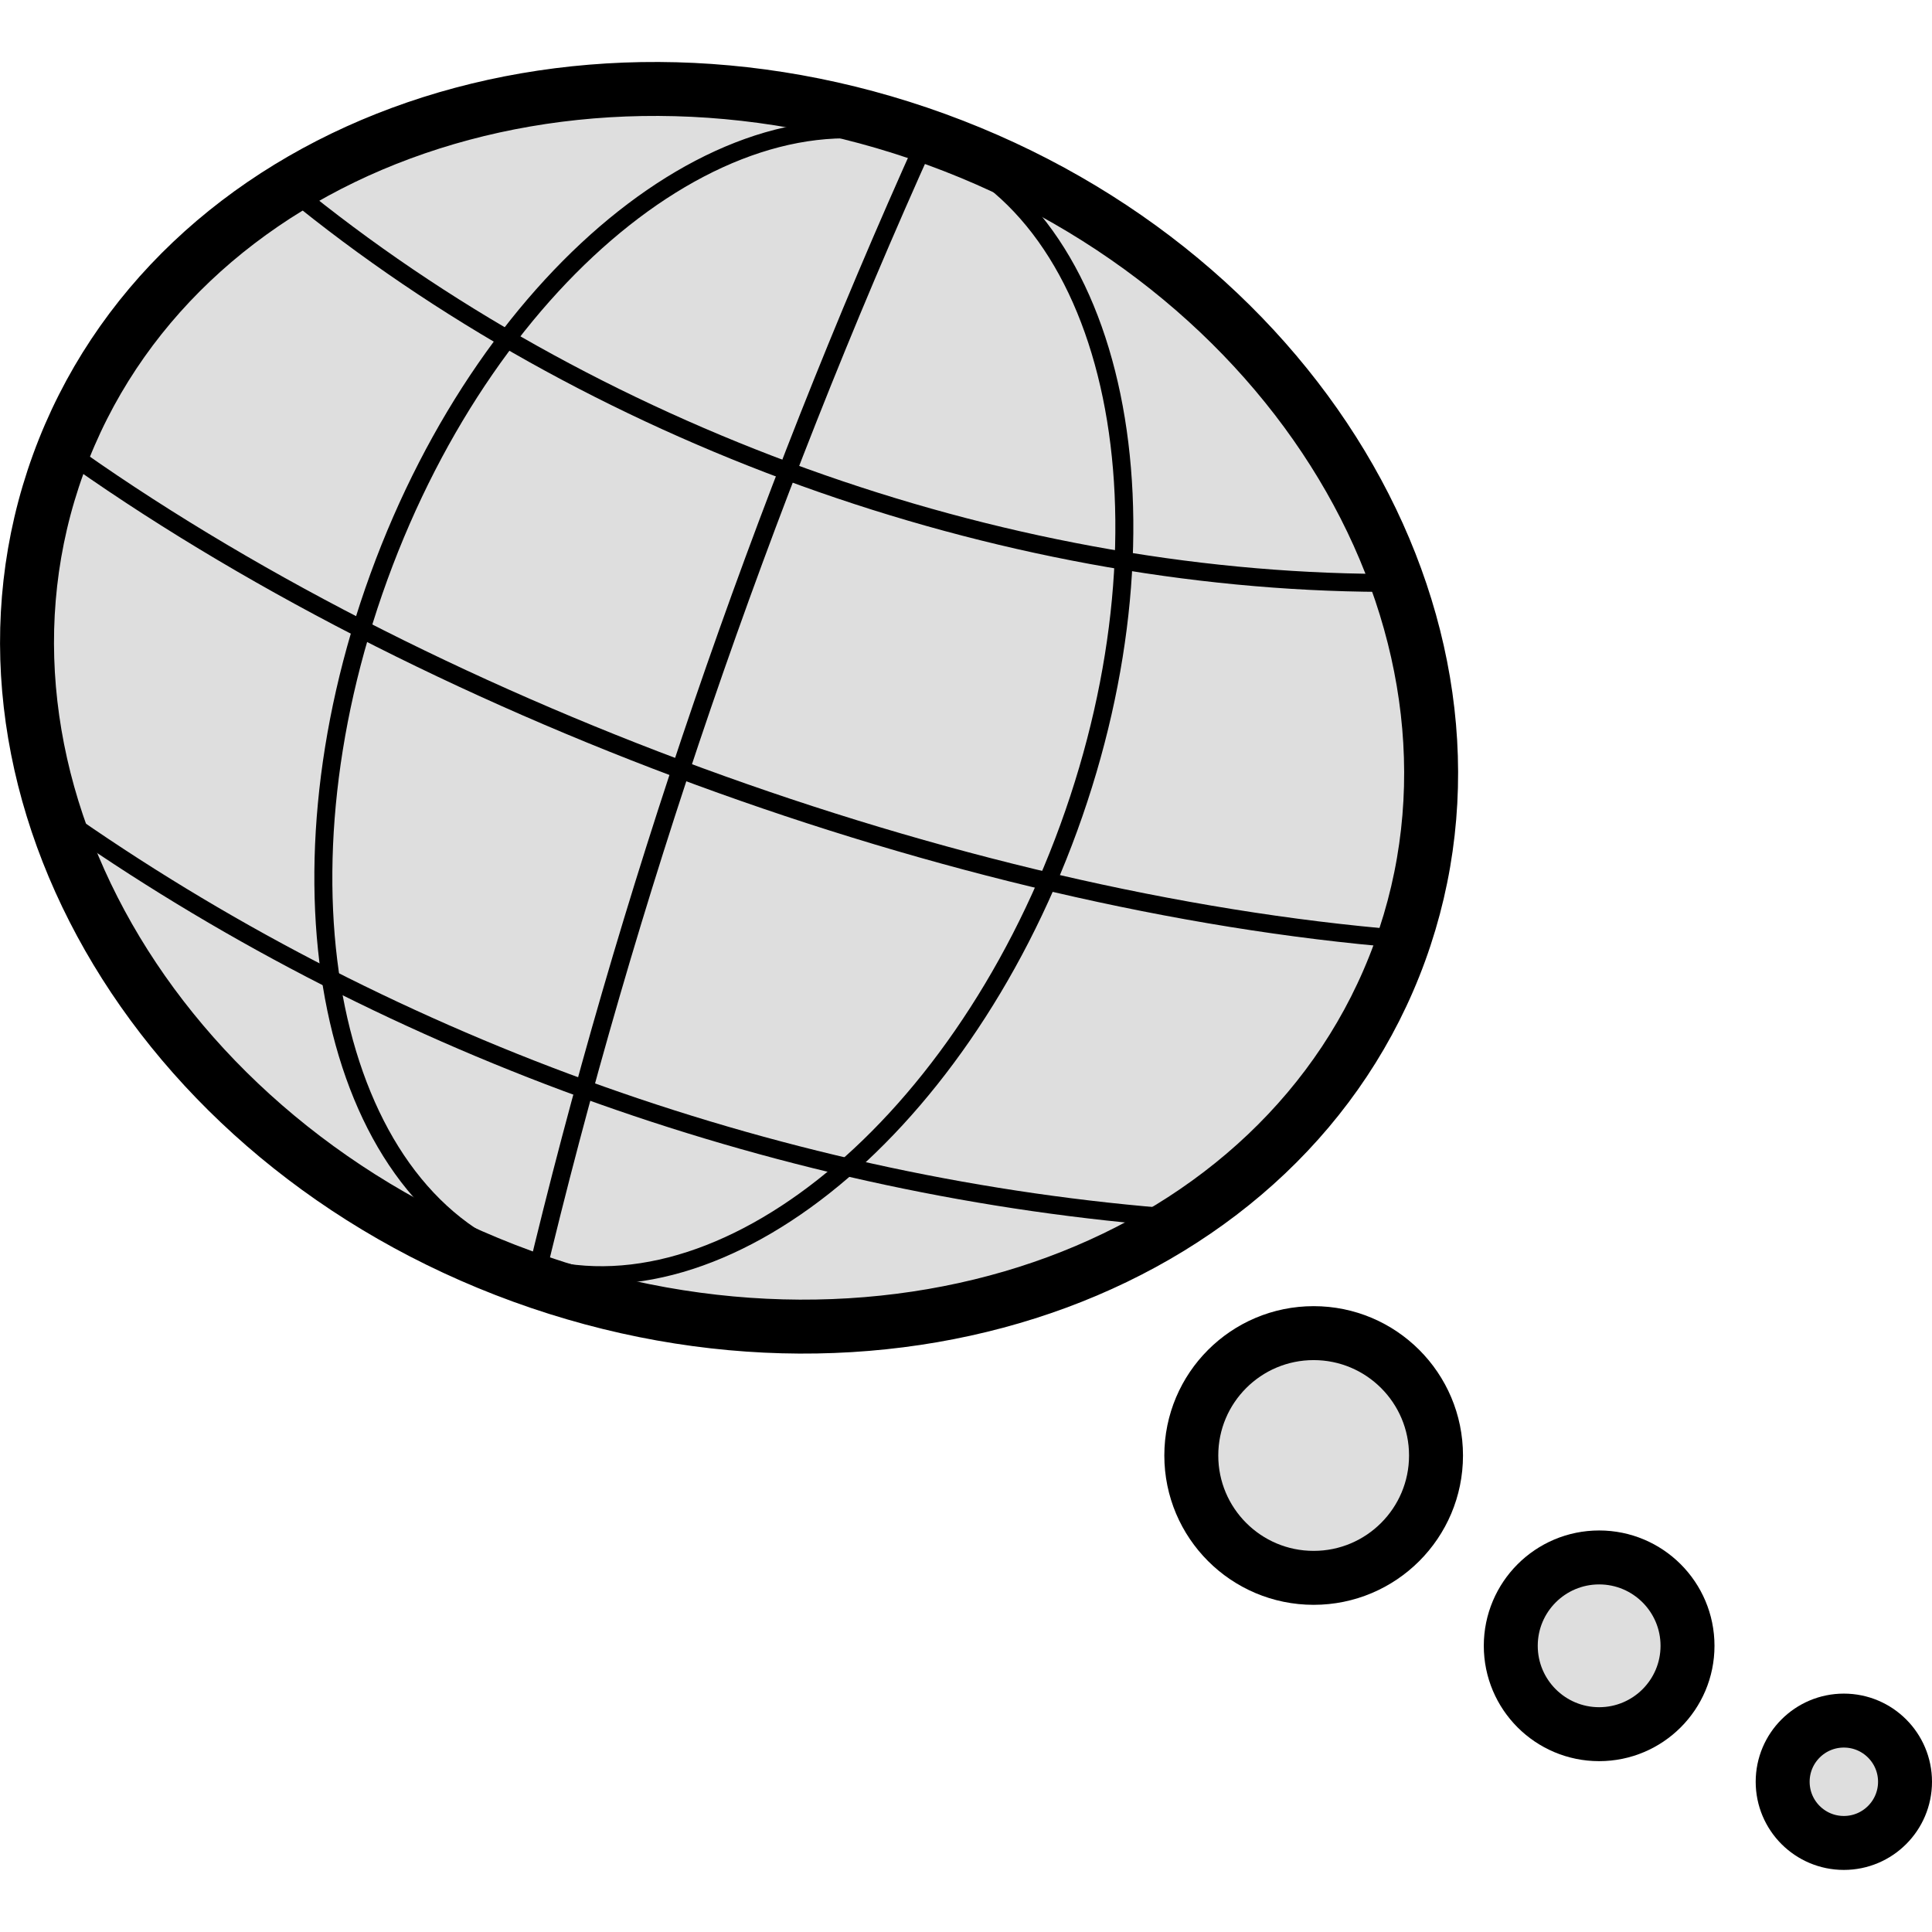
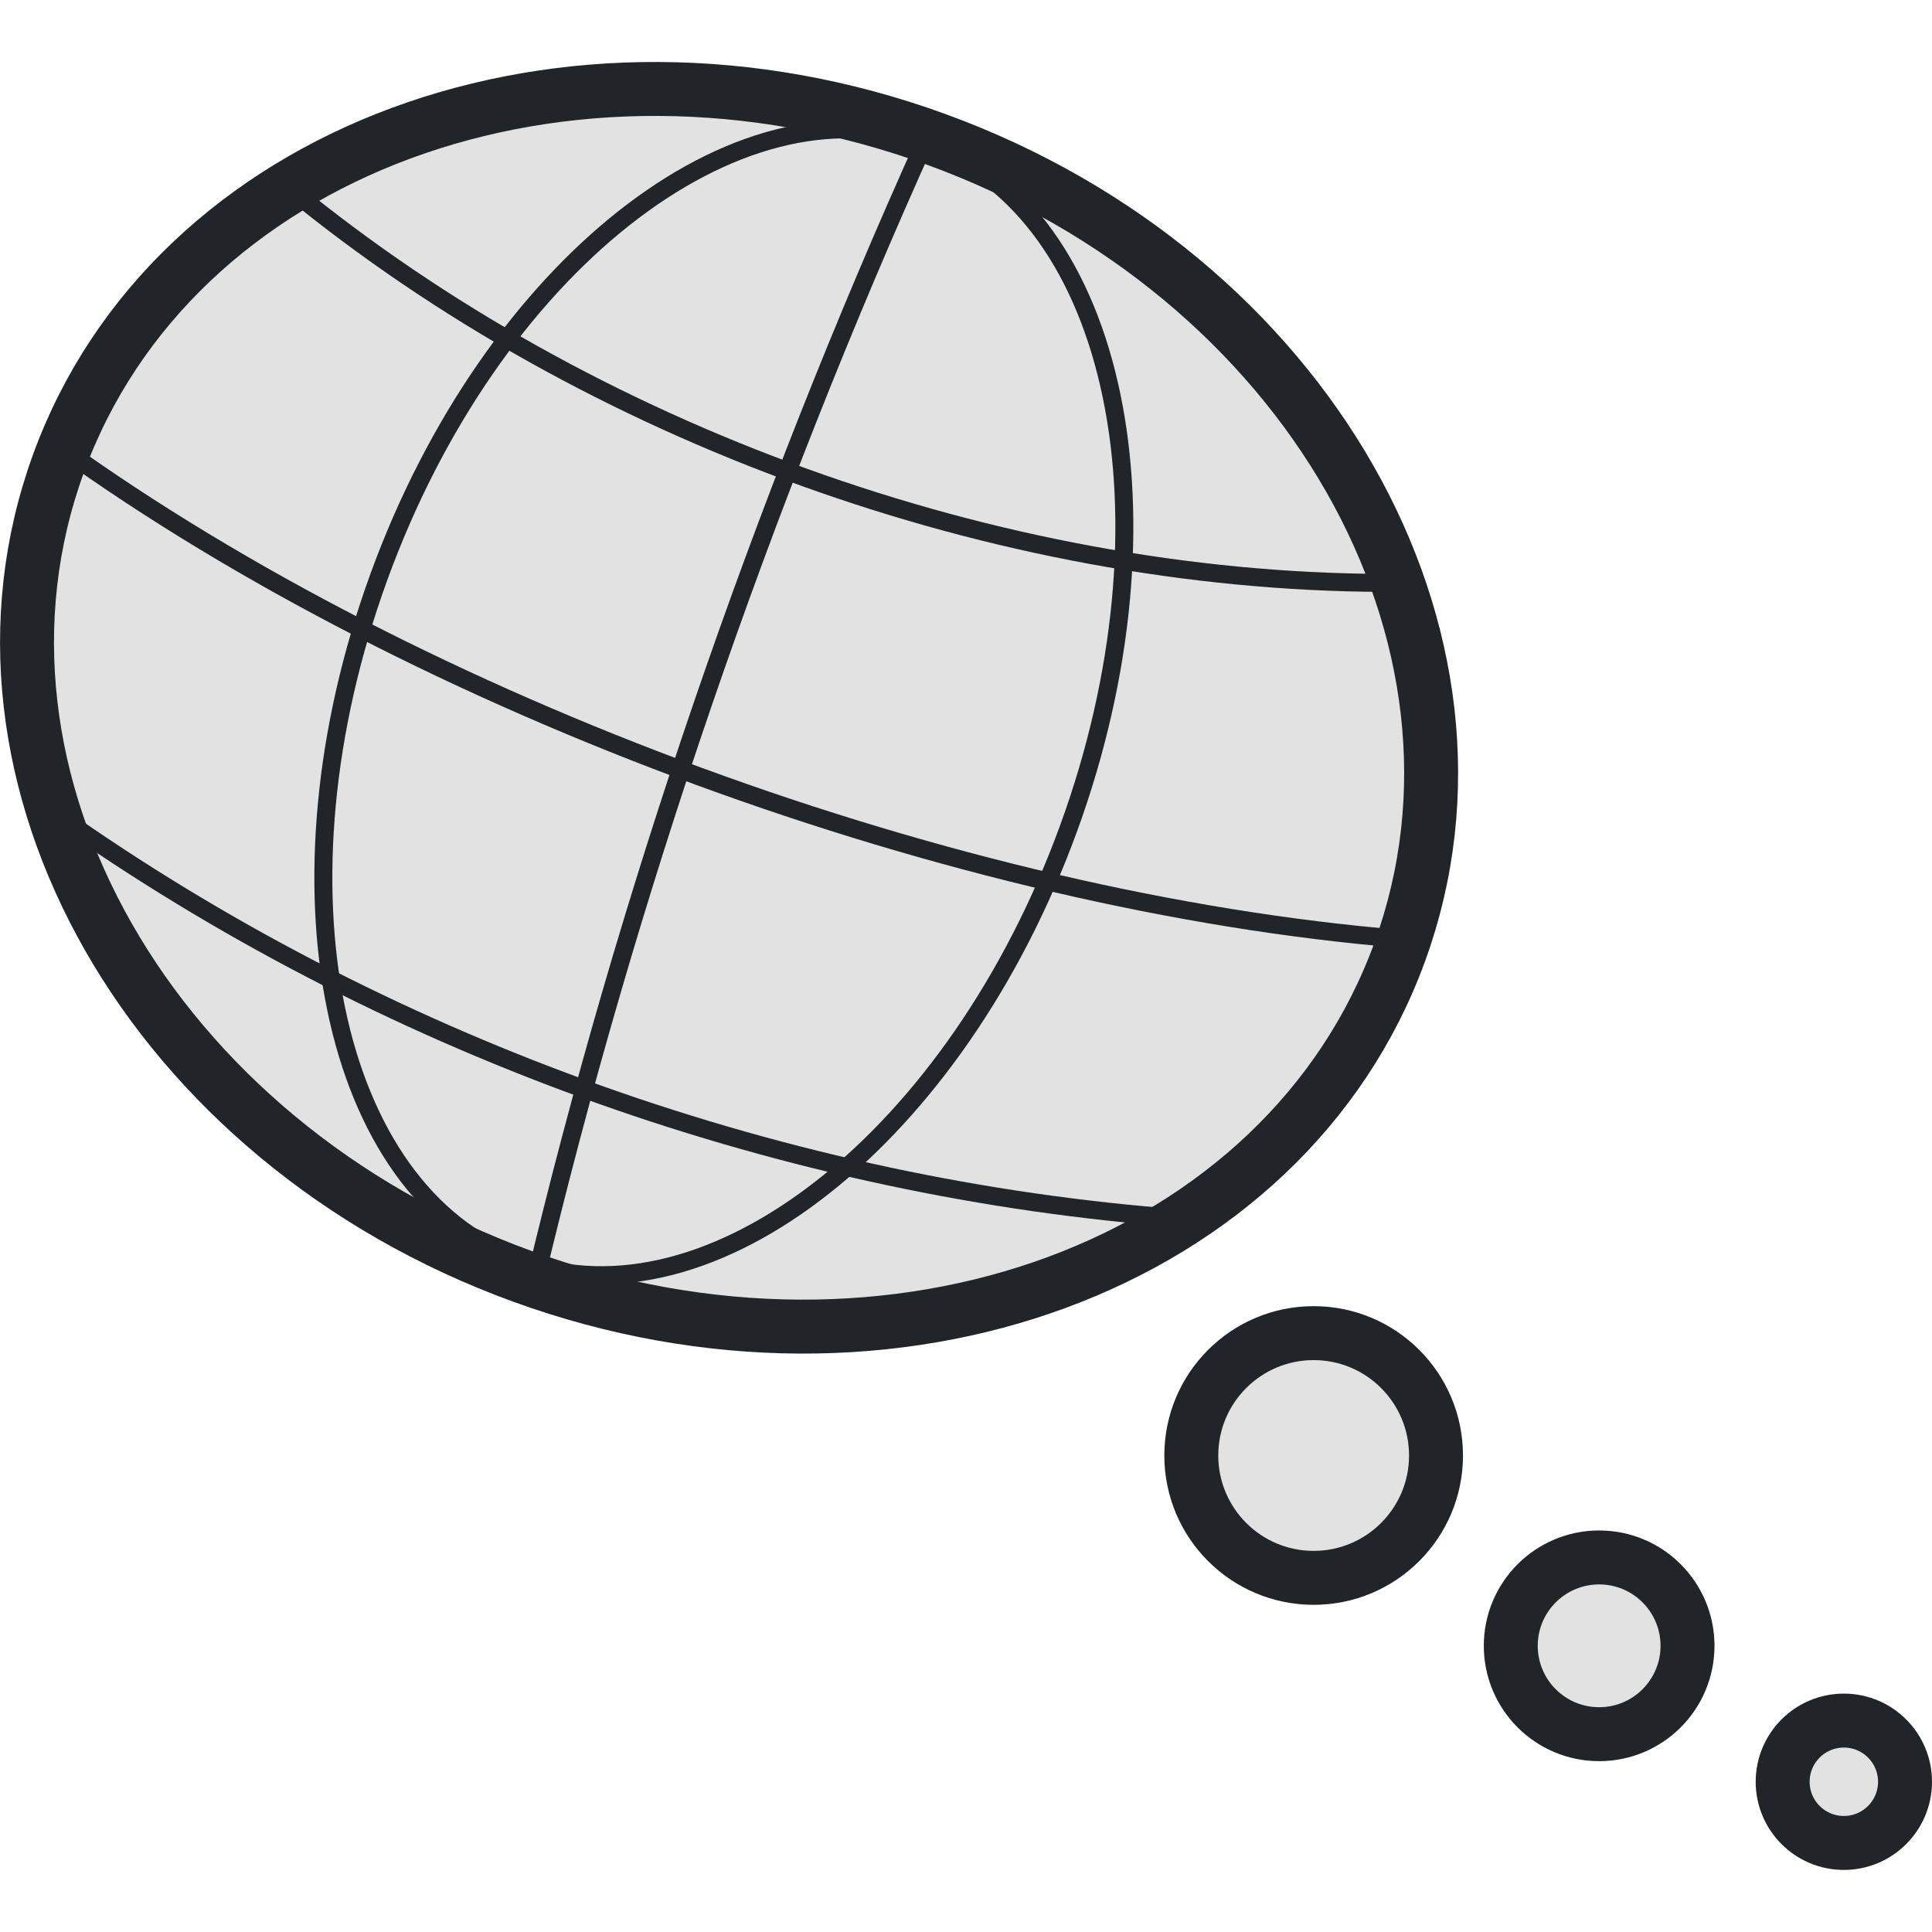
<svg xmlns="http://www.w3.org/2000/svg" width="16" height="16" viewBox="0 0 107.432 100.528">
-   <g transform="translate(-41.59 -94.407)">
-     <ellipse cx="-121.748" cy="94.363" rx="39.688" ry="33.64" fill-opacity=".13" stroke="#000" stroke-width="3" transform="scale(-1 1) rotate(-20)" />
-     <ellipse cx="-121.37" cy="94.174" rx="20.411" ry="33.073" fill="none" stroke="#000" transform="scale(-1 1) rotate(-20)" />
-     <path d="M-81.859 93.448a69.359 27.592 0 0 1-79.448.197M-89.001 75.617a69.359 46.869 0 0 1-64.497-.2M-89.687 112.996a95.628 71.626 0 0 1-65.347-.54" fill="none" stroke="#000" transform="scale(-1 1) rotate(-20)" />
-     <path d="M-121.243 60.781a47.814 132.103 0 0 1-1.285 67.373" fill="none" stroke="#000" transform="scale(-1 1) rotate(-20)" />
-     <circle cx="-114.638" cy="171.89" r="6.804" fill-opacity=".13" stroke="#000" stroke-width="3" transform="scale(-1 1)" />
-     <circle cx="-130.513" cy="182.473" r="4.914" fill-opacity=".13" stroke="#000" stroke-width="3" transform="scale(-1 1)" />
-     <circle cx="-144.12" cy="190.033" r="3.402" fill-opacity=".13" stroke="#000" stroke-width="3" transform="scale(-1 1)" />
+   <g transform="translate(-41.59 -94.407)" fill="#212529">
+     <ellipse cx="-121.748" cy="94.363" rx="39.688" ry="33.64" fill-opacity=".13" stroke="#212529" stroke-width="3" transform="scale(-1 1) rotate(-20)" />
+     <ellipse cx="-121.37" cy="94.174" rx="20.411" ry="33.073" fill="none" stroke="#212529" transform="scale(-1 1) rotate(-20)" />
+     <path d="M-81.859 93.448a69.359 27.592 0 0 1-79.448.197M-89.001 75.617a69.359 46.869 0 0 1-64.497-.2M-89.687 112.996a95.628 71.626 0 0 1-65.347-.54" fill="none" stroke="#212529" transform="scale(-1 1) rotate(-20)" />
+     <path d="M-121.243 60.781a47.814 132.103 0 0 1-1.285 67.373" fill="none" stroke="#212529" transform="scale(-1 1) rotate(-20)" />
+     <circle cx="-114.638" cy="171.89" r="6.804" fill-opacity=".13" stroke="#212529" stroke-width="3" transform="scale(-1 1)" />
+     <circle cx="-130.513" cy="182.473" r="4.914" fill-opacity=".13" stroke="#212529" stroke-width="3" transform="scale(-1 1)" />
+     <circle cx="-144.12" cy="190.033" r="3.402" fill-opacity=".13" stroke="#212529" stroke-width="3" transform="scale(-1 1)" />
  </g>
</svg>
